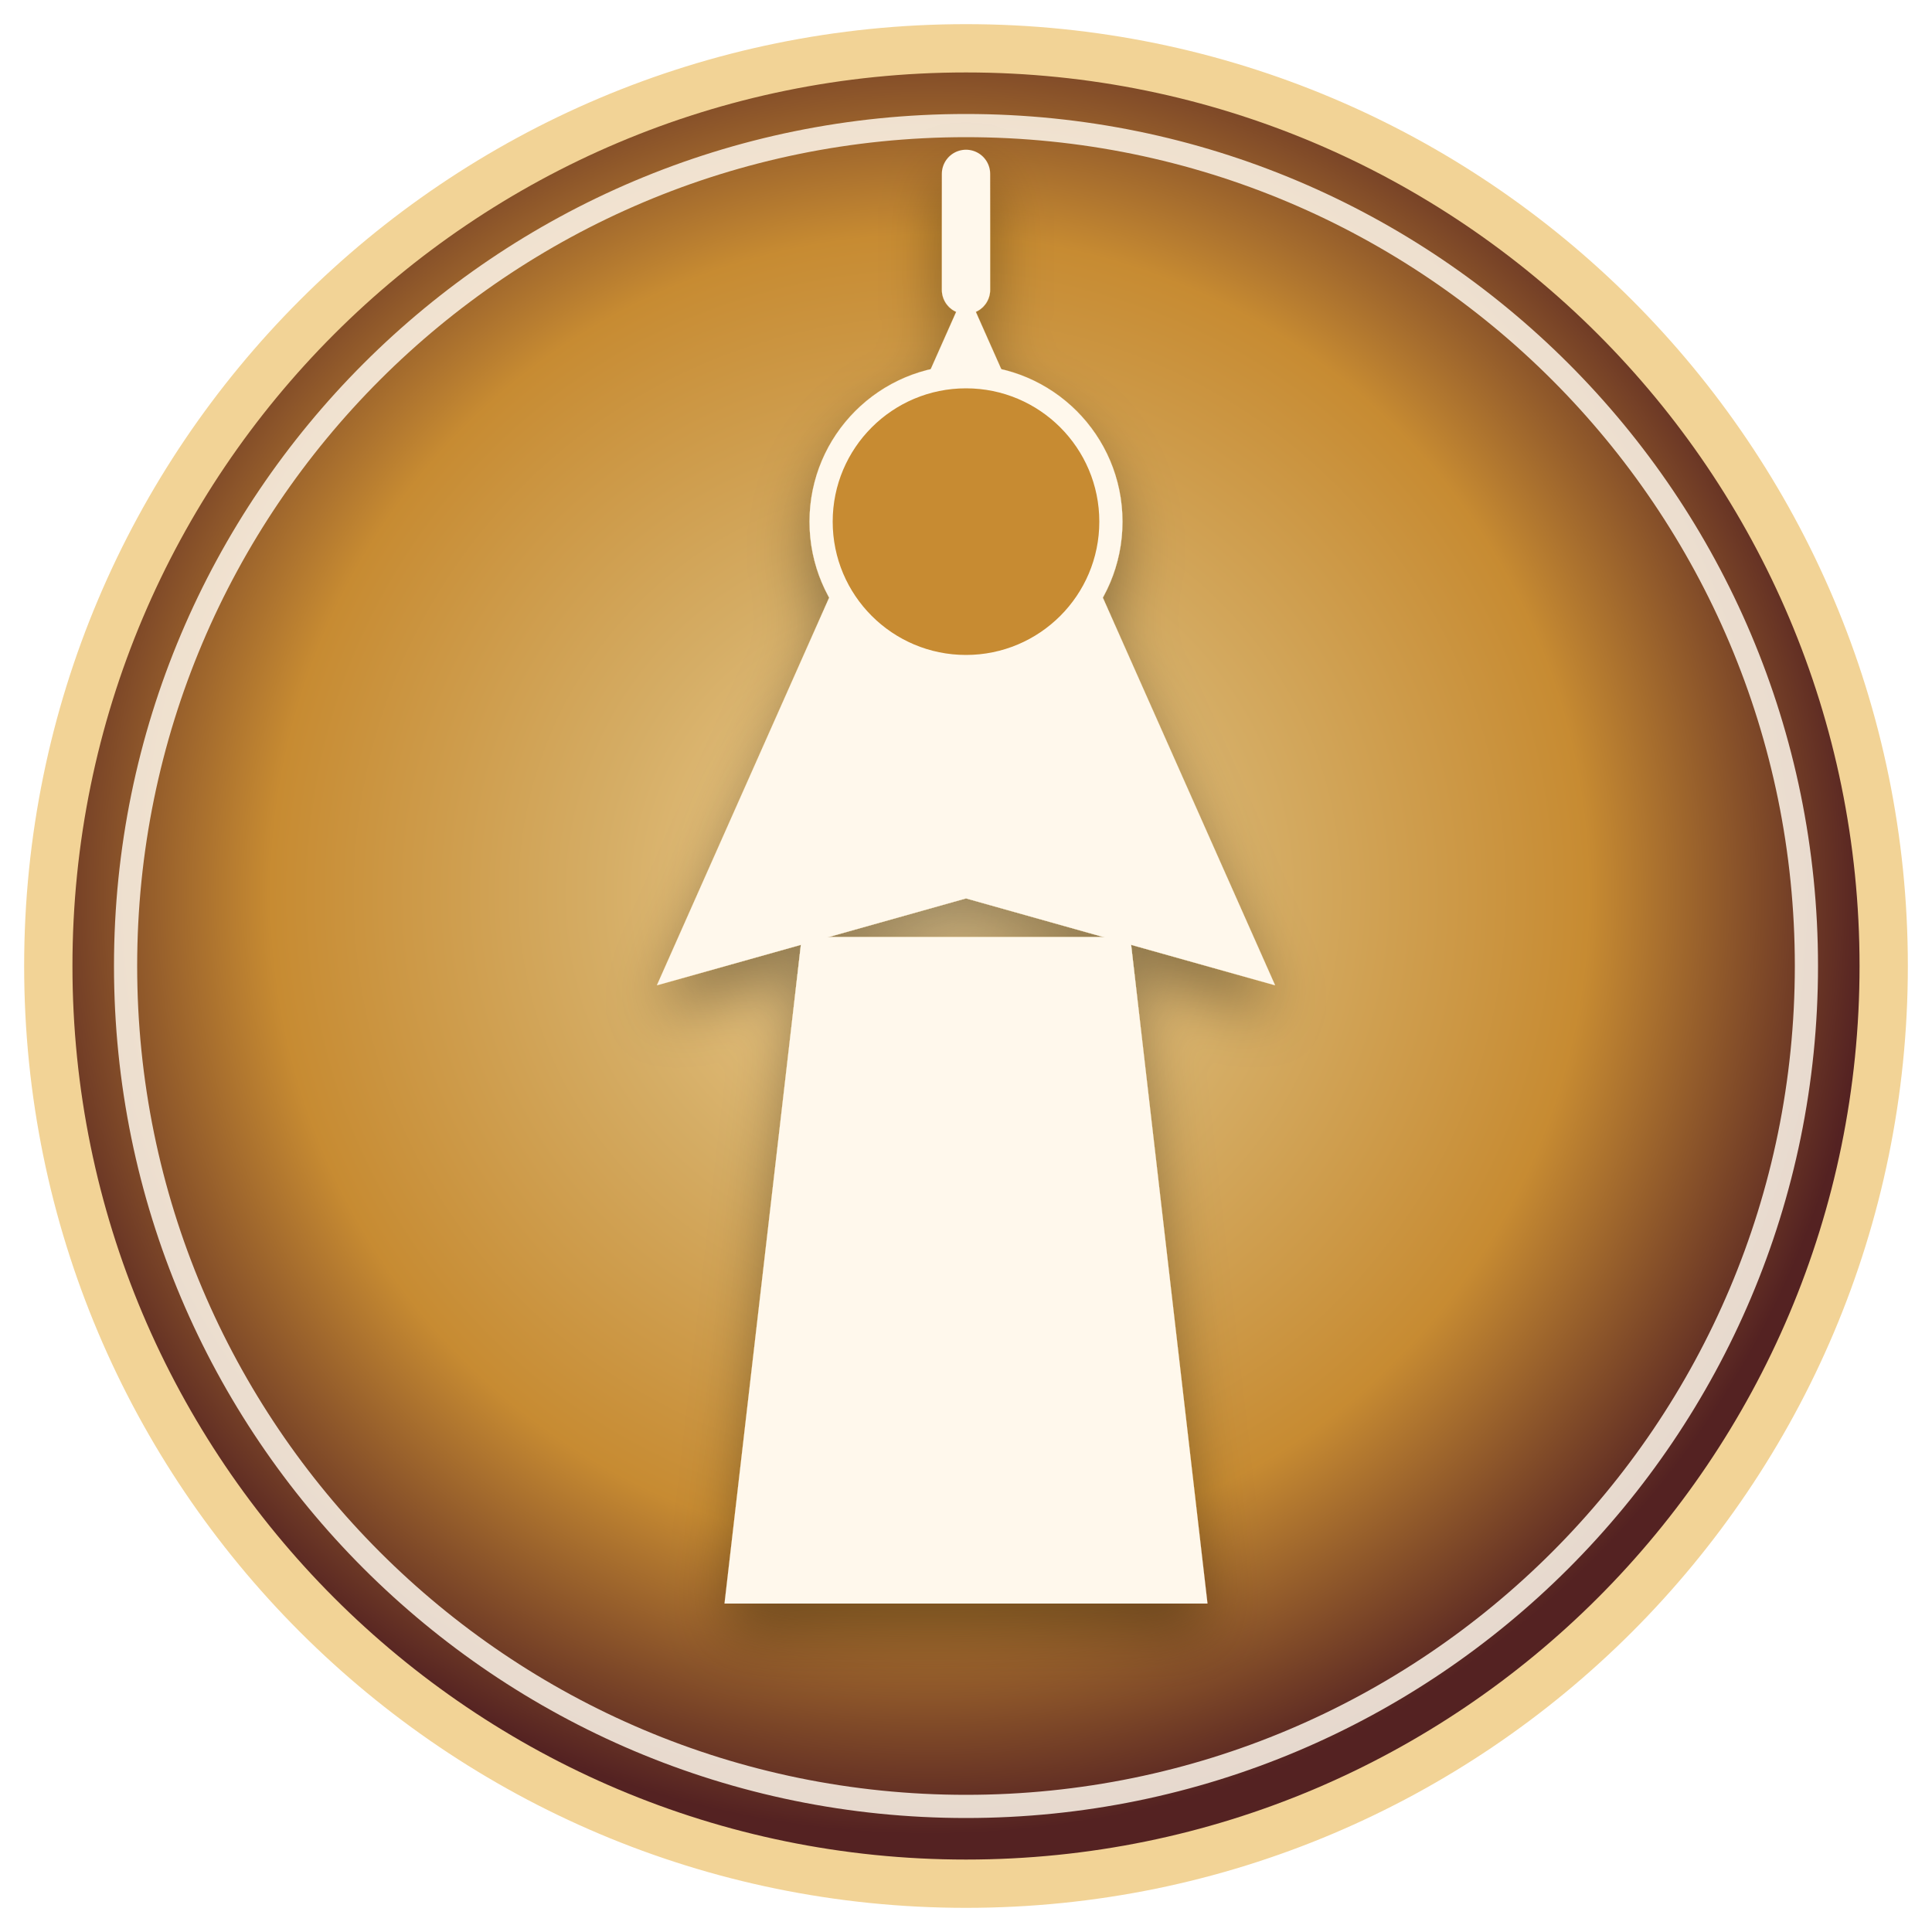
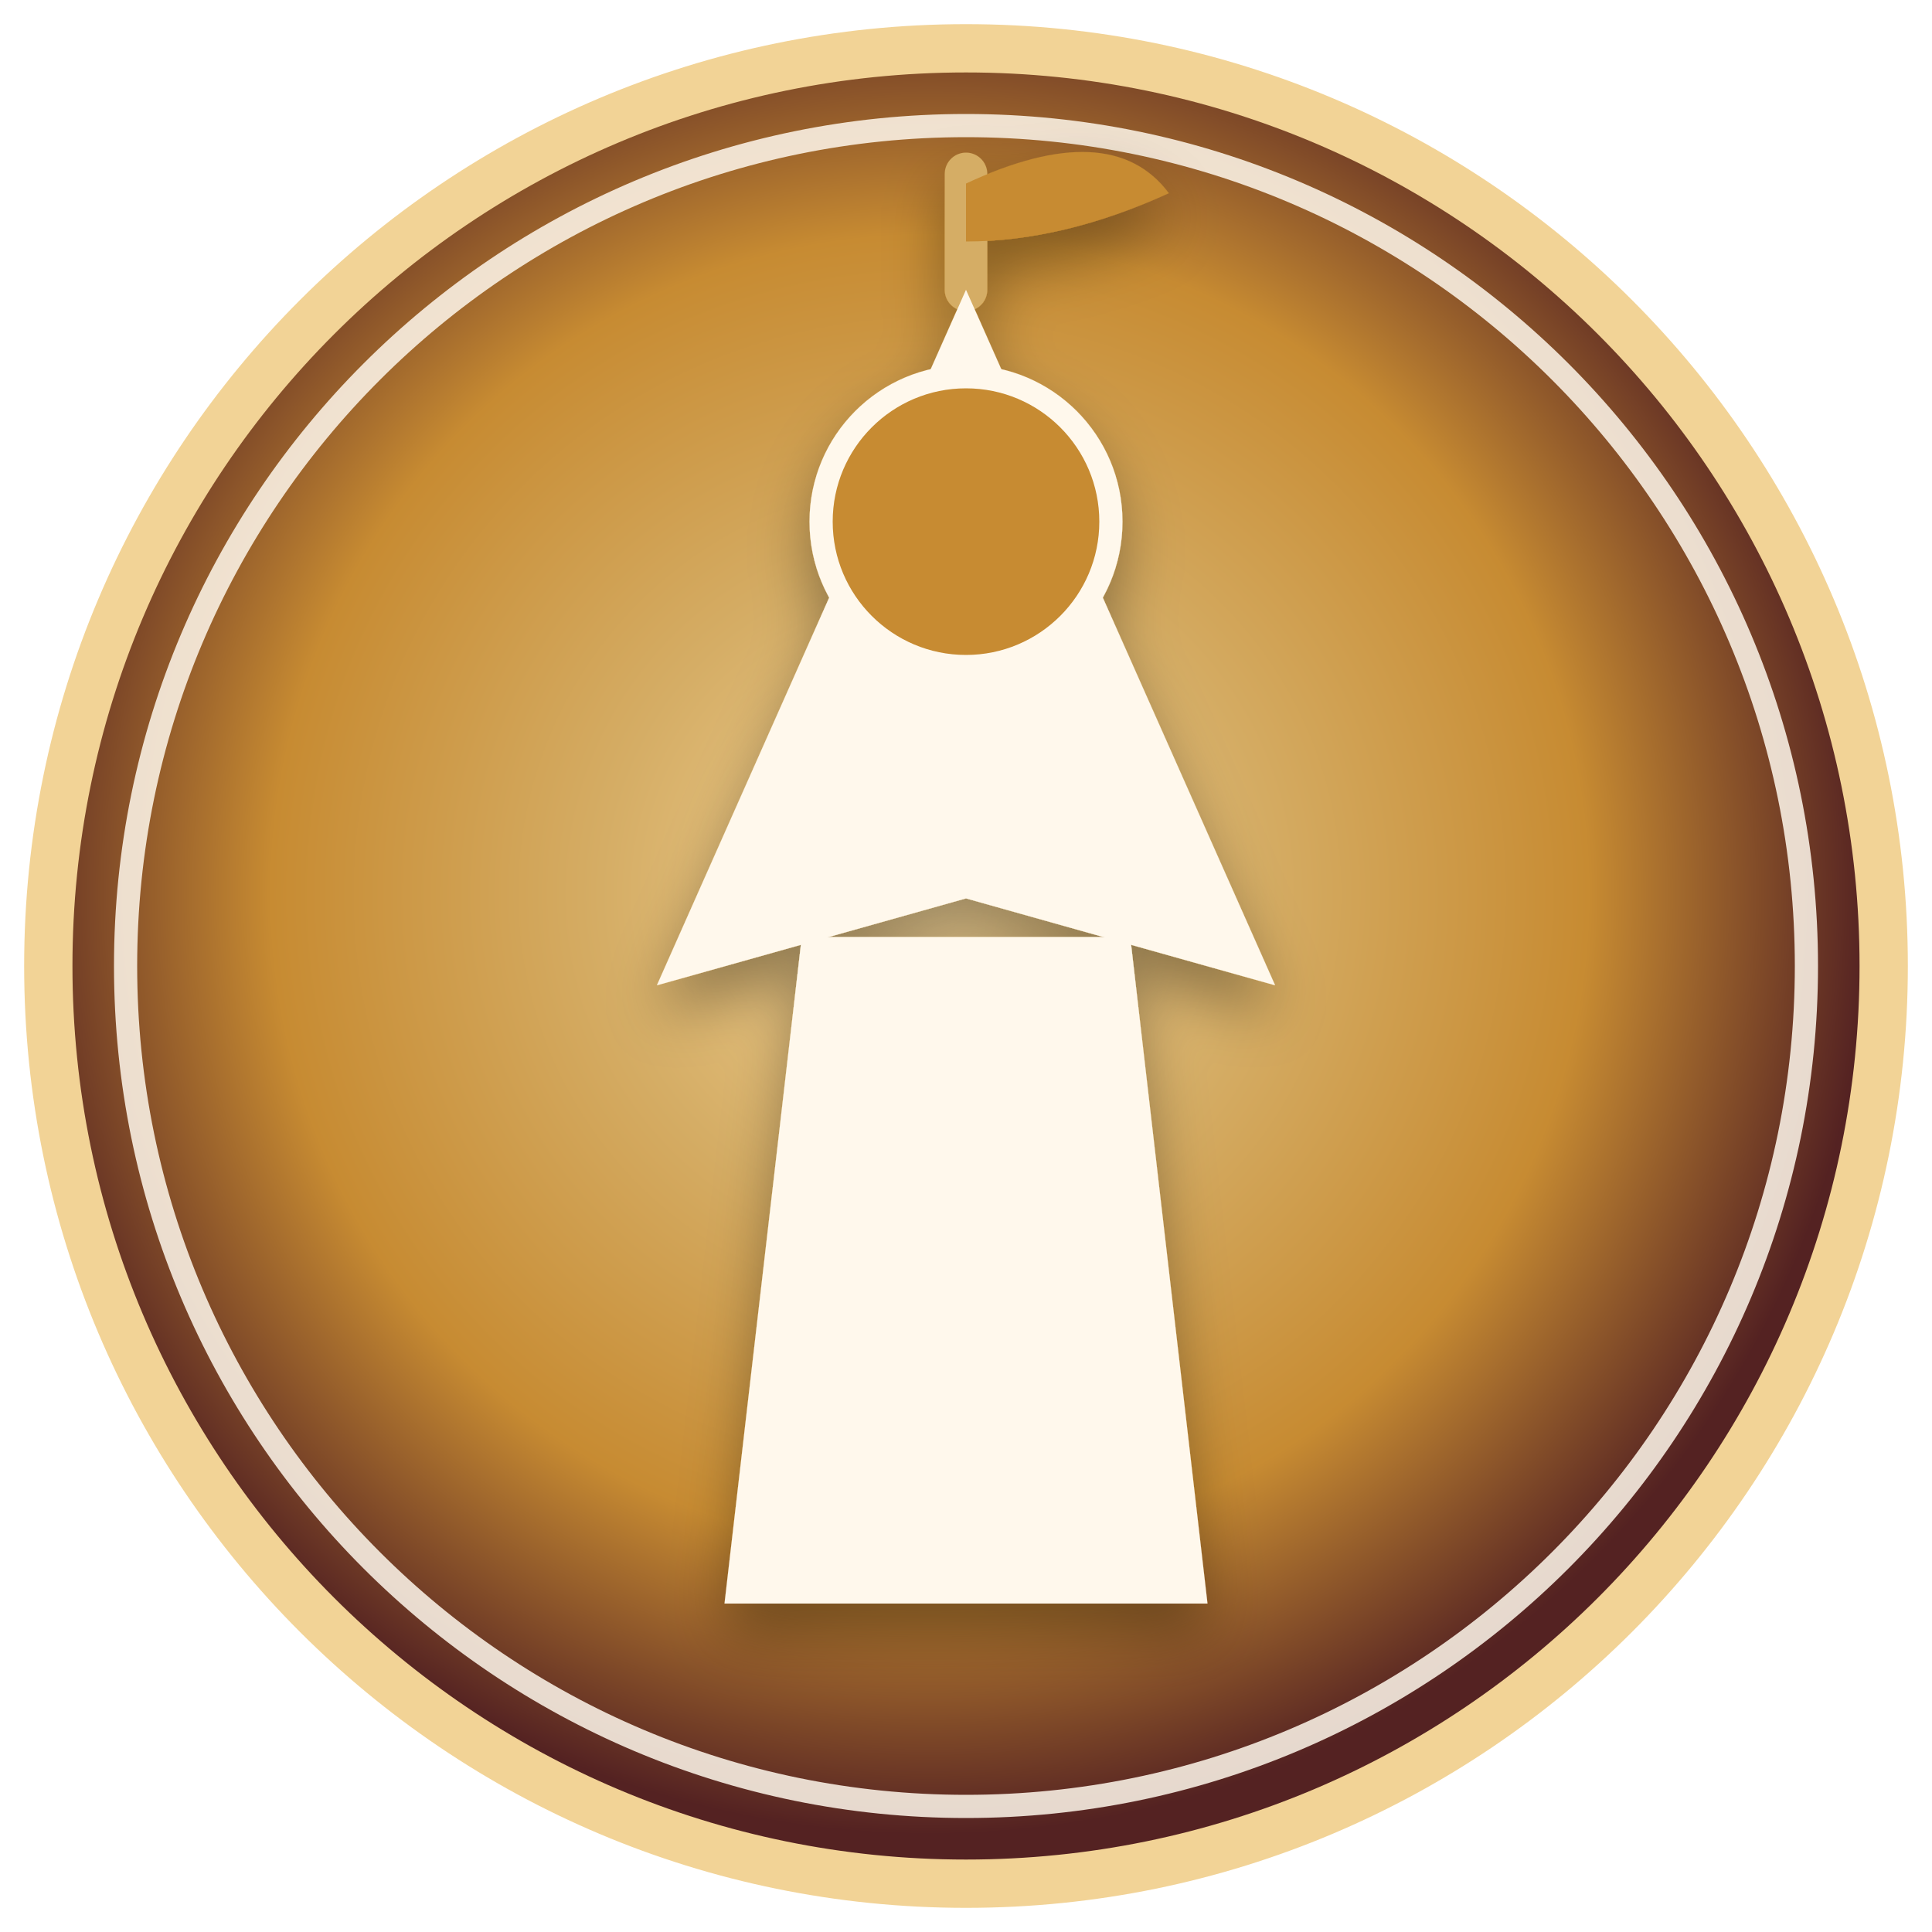
<svg xmlns="http://www.w3.org/2000/svg" viewBox="0 0 100 100">
  <defs>
    <radialGradient id="emblemGlow" cx="48%" cy="46%" r="52%">
      <stop offset="0%" stop-color="#F2D396" />
      <stop offset="35%" stop-color="#D5AD65" />
      <stop offset="70%" stop-color="#C78B32" />
      <stop offset="100%" stop-color="#542222" />
    </radialGradient>
    <filter id="subtleShadow" x="-10%" y="-10%" width="120%" height="120%">
      <feDropShadow dx="0" dy="1.5" stdDeviation="1.5" flood-color="#000000" flood-opacity="0.35" />
    </filter>
  </defs>
  <circle cx="50" cy="50" r="47.5" fill="url(#emblemGlow)" stroke="#F2D396" stroke-width="2.5" />
  <circle cx="50" cy="50" r="43.5" fill="none" stroke="#FFF8EC" stroke-width="1.2" stroke-opacity="0.85" />
  <g filter="url(#subtleShadow)">
-     <line x1="50" y1="9" x2="50" y2="15" stroke="#FFF8EC" stroke-width="2.5" stroke-linecap="round" />
+     <line x1="50" y1="9" x2="50" y2="15" stroke="#D5AD65" stroke-width="2.2" stroke-linecap="round" />
+     <path d="M50 9.5 Q57.5 6 60.5 10 Q55 12.5 50 12.5 Z" fill="#C78B32" />
    <path d="M50 15 L66 51 L50 46.5 L34 51 Z" fill="#FFF8EC" />
    <path d="M41.5 48.5 L58.5 48.5 L62.5 83 L37.5 83 Z" fill="#FFF8EC" />
    <circle cx="50" cy="27" r="7.5" fill="#C78B32" stroke="#FFF8EC" stroke-width="1.2" />
  </g>
</svg>
